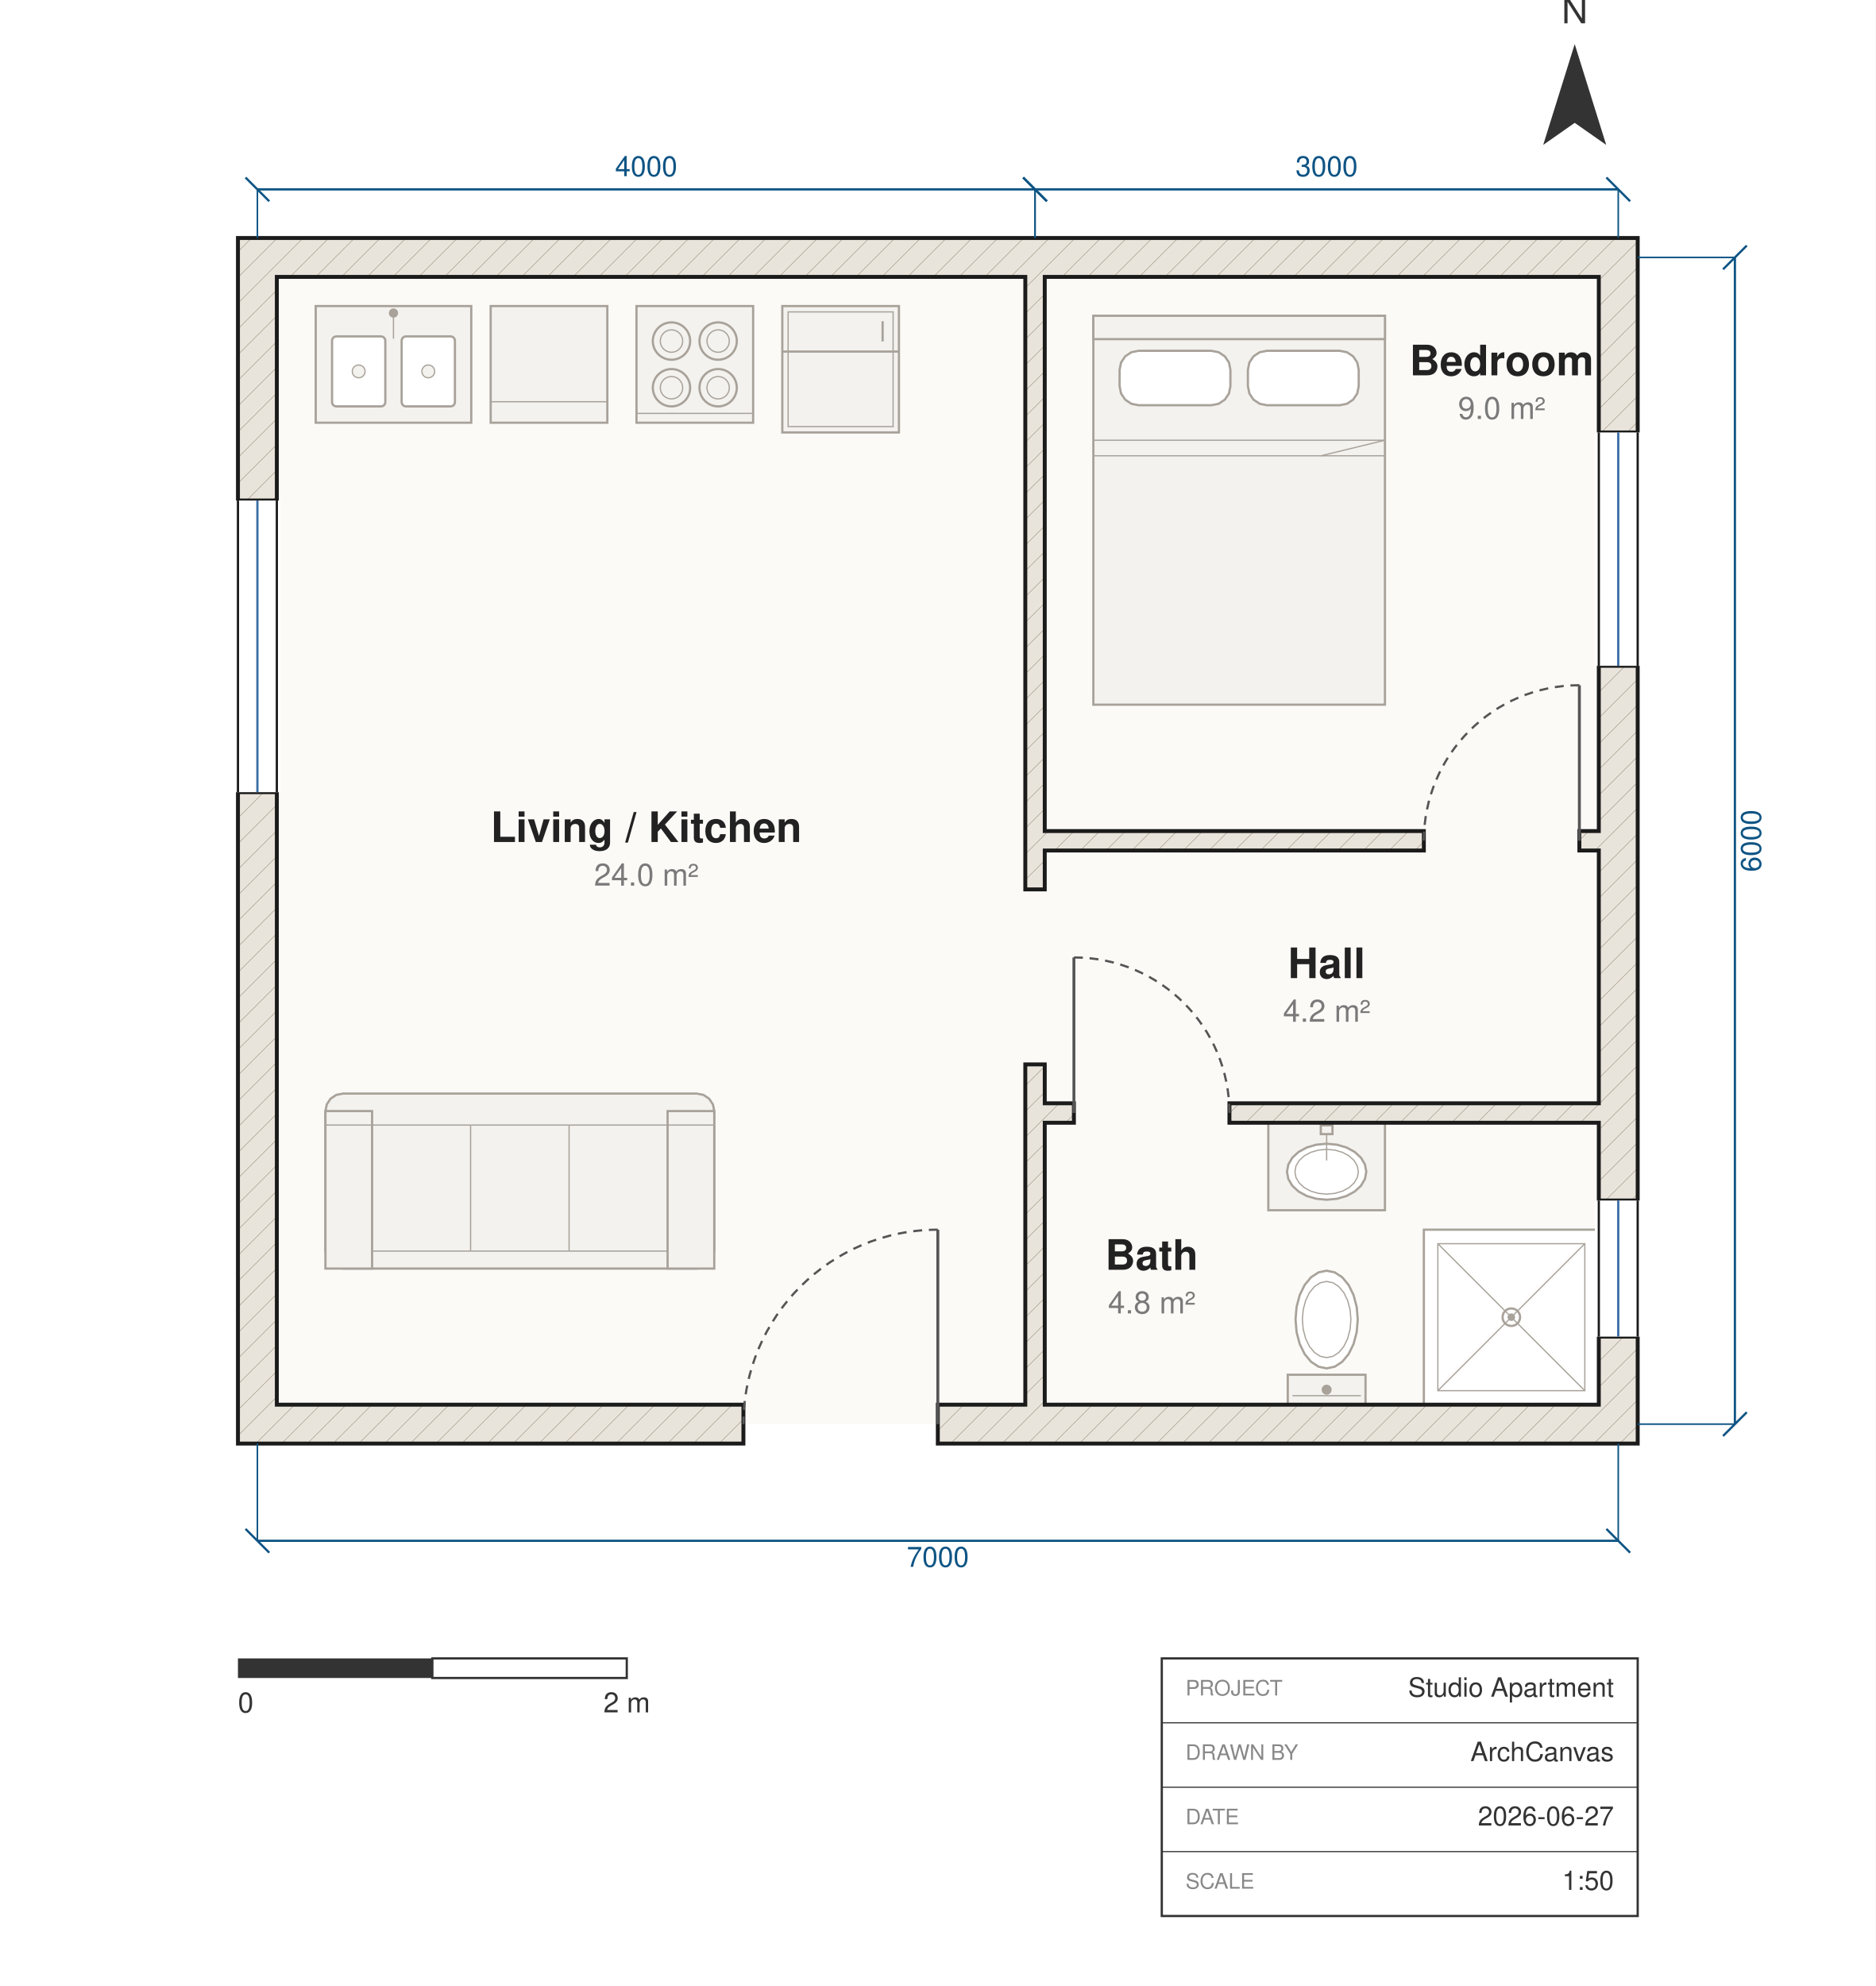
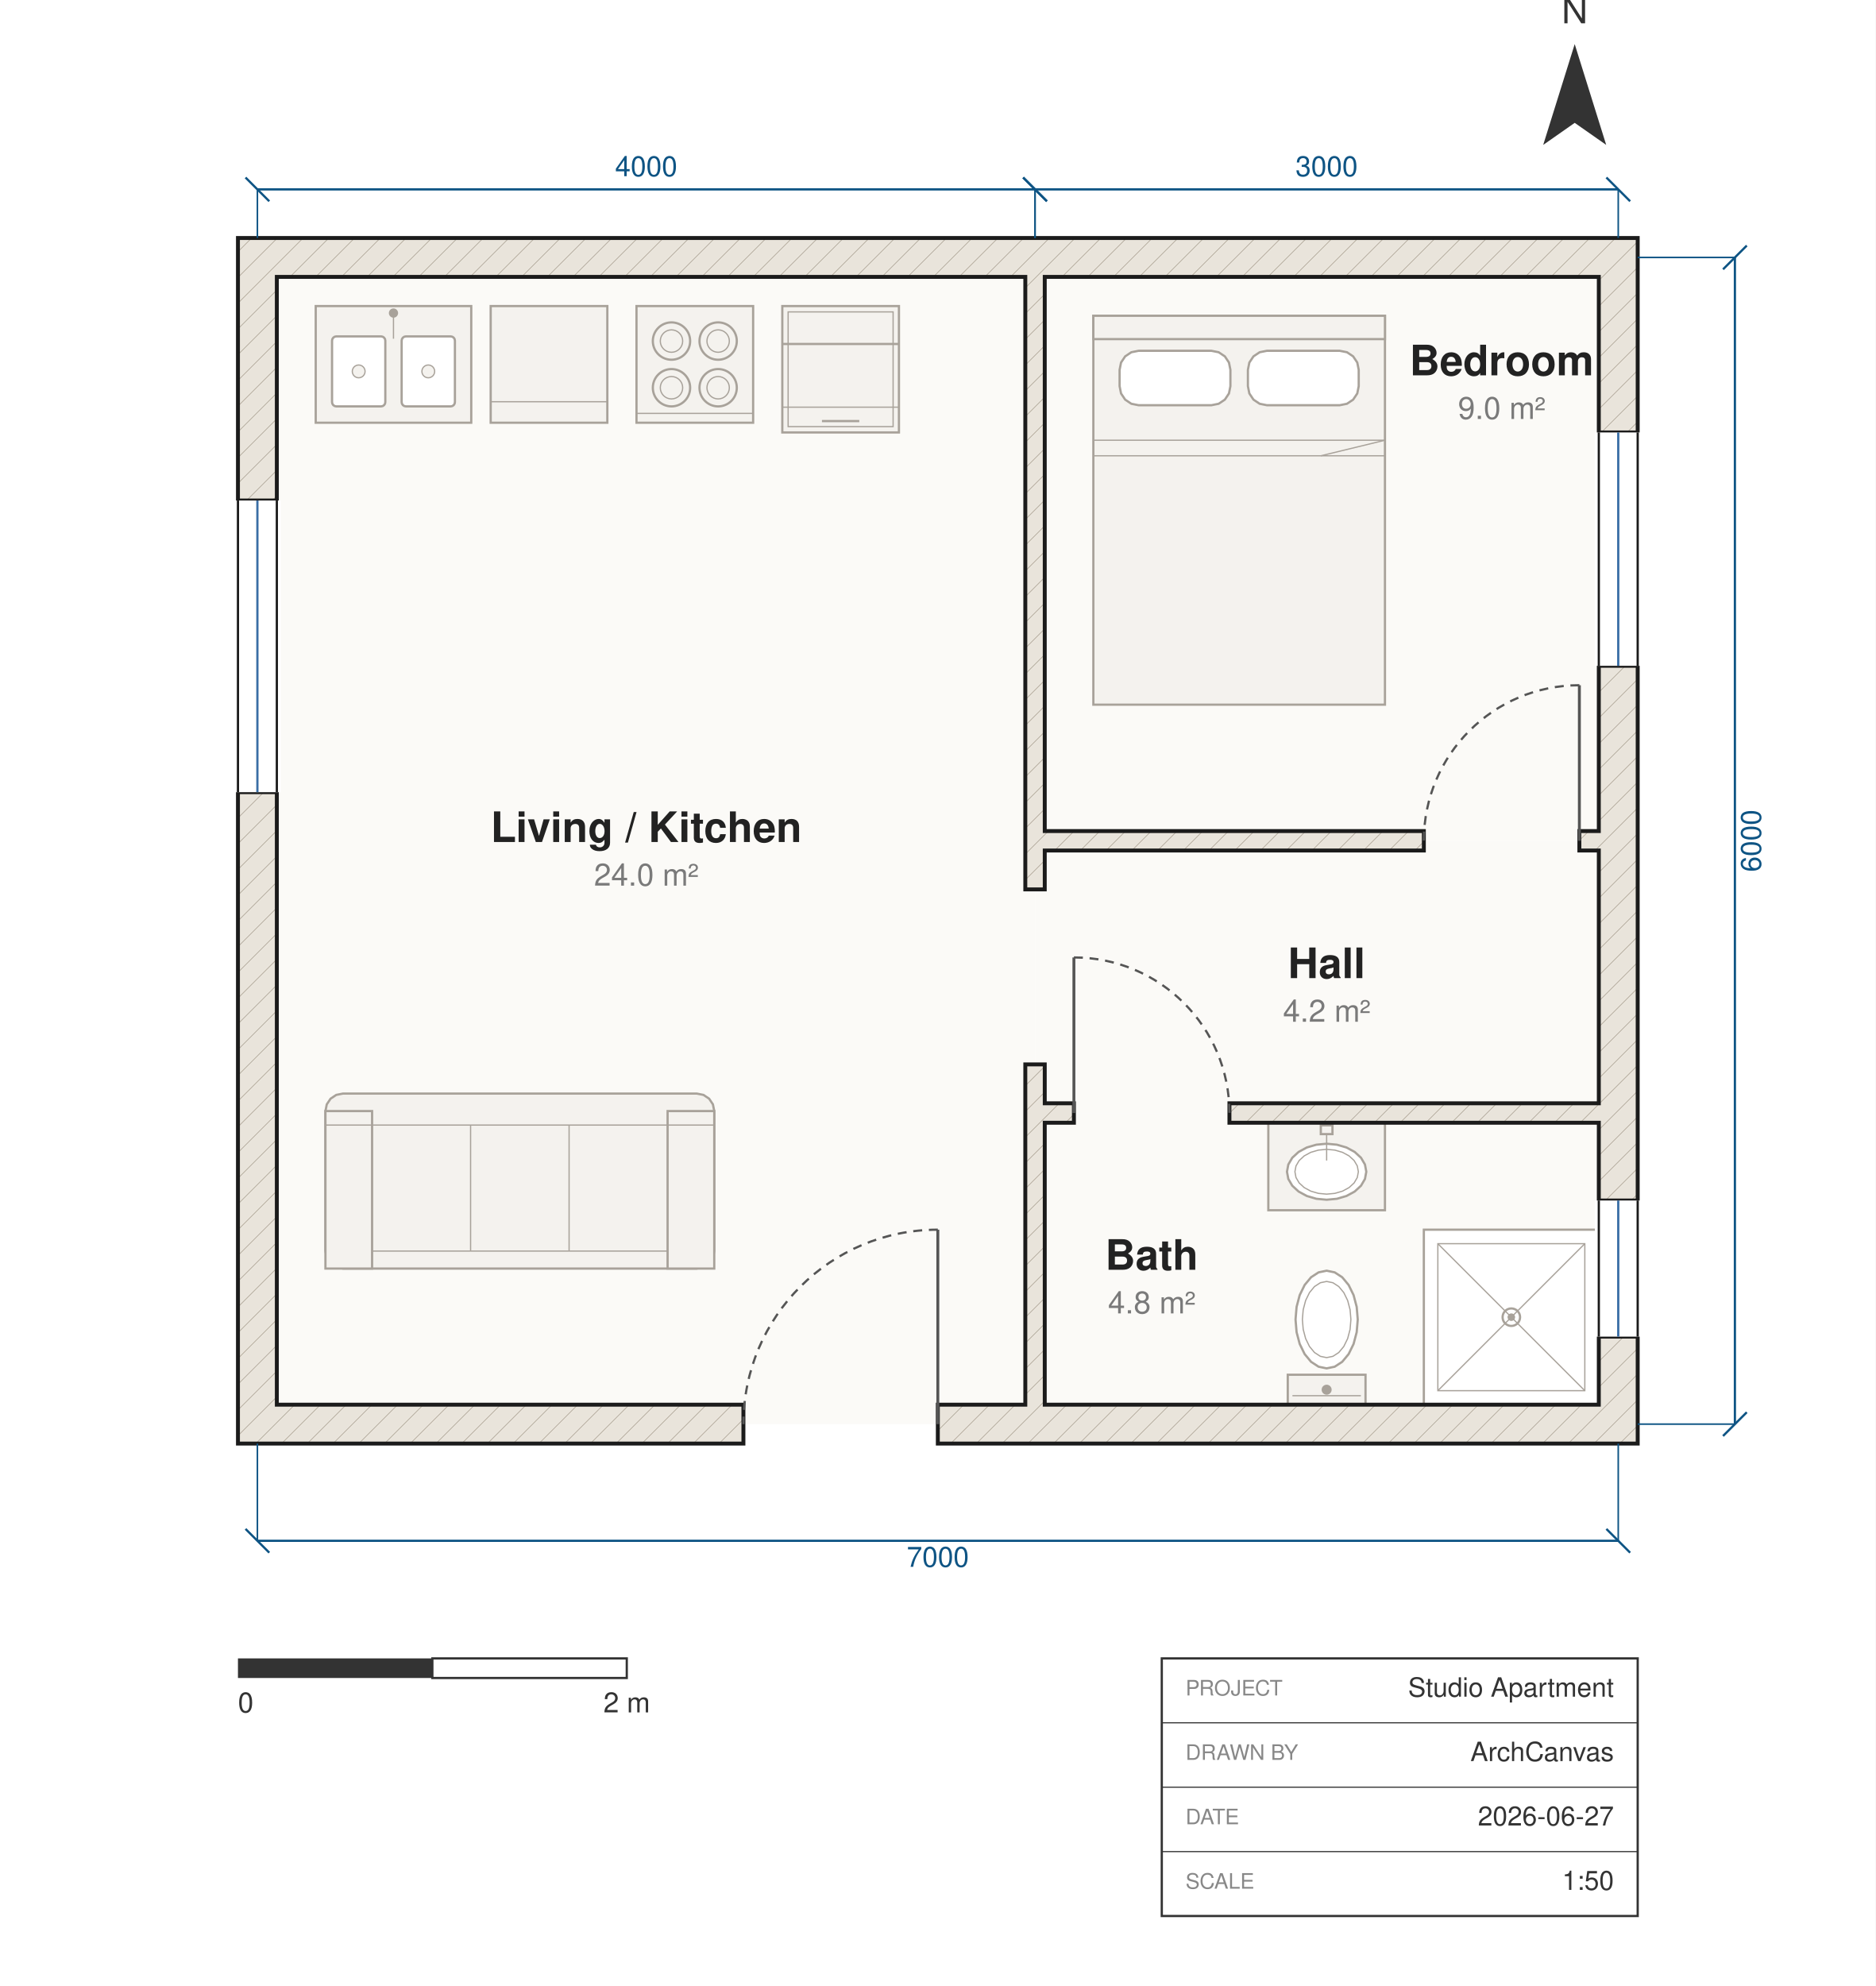
<svg xmlns="http://www.w3.org/2000/svg" viewBox="-1324 -1324 9648 10213.6" font-family="Helvetica, Arial, sans-serif">
  <defs>
    <pattern id="poche" patternUnits="userSpaceOnUse" width="93.6" height="93.6" patternTransform="rotate(45)">
      <rect width="93.6" height="93.6" fill="#e9e4db" />
      <line x1="0" y1="0" x2="0" y2="93.6" stroke="#b9b1a4" stroke-width="8.06" />
    </pattern>
  </defs>
  <rect x="-1324" y="-1324" width="9648" height="10213.6" fill="#ffffff" />
  <g id="A-FLOR">
    <polygon points="0,0 4000,0 4000,6000 0,6000" fill="#fbfaf7" />
    <polygon points="4000,0 7000,0 7000,3000 4000,3000" fill="#fbfaf7" />
    <polygon points="4000,3000 7000,3000 7000,4400 4000,4400" fill="#fbfaf7" />
    <polygon points="4000,4400 7000,4400 7000,6000 4000,6000" fill="#fbfaf7" />
  </g>
  <g id="A-FURN">
    <polygon points="300,250 1100,250 1100,850 300,850" fill="#f4f2ee" stroke="#a8a29a" stroke-width="11.52" />
    <polygon points="636.08,406 644.47,407.67 651.58,412.42 656.33,419.53 658,427.92 658,744.08 656.33,752.47 651.58,759.58 644.47,764.33 636.08,766 405.92,766 397.53,764.33 390.42,759.58 385.67,752.47 384,744.08 384,427.92 385.67,419.53 390.42,412.42 397.53,407.67 405.92,406" fill="#ffffff" stroke="#a8a29a" stroke-width="11.52" />
    <circle cx="521" cy="586" r="32.88" fill="#f4f2ee" stroke="#a8a29a" stroke-width="6.34" />
    <polygon points="994.08,406 1002.47,407.67 1009.58,412.42 1014.33,419.53 1016,427.92 1016,744.08 1014.33,752.47 1009.58,759.58 1002.47,764.33 994.08,766 763.92,766 755.53,764.33 748.42,759.58 743.67,752.47 742,744.08 742,427.92 743.67,419.53 748.42,412.42 755.53,407.67 763.92,406" fill="#ffffff" stroke="#a8a29a" stroke-width="11.52" />
    <circle cx="879" cy="586" r="32.88" fill="#f4f2ee" stroke="#a8a29a" stroke-width="6.34" />
    <circle cx="700" cy="286" r="18" fill="#a8a29a" stroke="#a8a29a" stroke-width="11.52" />
    <line x1="700" y1="286" x2="700" y2="418" stroke="#a8a29a" stroke-width="6.34" />
    <polygon points="1200,250 1800,250 1800,850 1200,850" fill="#f4f2ee" stroke="#a8a29a" stroke-width="11.52" />
    <line x1="1200" y1="742" x2="1800" y2="742" stroke="#a8a29a" stroke-width="6.34" />
    <polygon points="1950,250 2550,250 2550,850 1950,850" fill="#f4f2ee" stroke="#a8a29a" stroke-width="11.52" />
    <circle cx="2130" cy="430" r="96" fill="none" stroke="#a8a29a" stroke-width="11.52" />
    <circle cx="2130" cy="430" r="57.6" fill="none" stroke="#a8a29a" stroke-width="6.34" />
    <circle cx="2130" cy="670" r="96" fill="none" stroke="#a8a29a" stroke-width="11.52" />
    <circle cx="2130" cy="670" r="57.6" fill="none" stroke="#a8a29a" stroke-width="6.34" />
    <circle cx="2370" cy="430" r="96" fill="none" stroke="#a8a29a" stroke-width="11.52" />
    <circle cx="2370" cy="430" r="57.6" fill="none" stroke="#a8a29a" stroke-width="6.34" />
    <circle cx="2370" cy="670" r="96" fill="none" stroke="#a8a29a" stroke-width="11.52" />
    <circle cx="2370" cy="670" r="57.6" fill="none" stroke="#a8a29a" stroke-width="6.34" />
    <line x1="1950" y1="802" x2="2550" y2="802" stroke="#a8a29a" stroke-width="6.34" />
    <polygon points="2700,250 3300,250 3300,900 2700,900" fill="#f4f2ee" stroke="#a8a29a" stroke-width="11.52" />
    <polygon points="2730,280 3270,280 3270,870 2730,870" fill="none" stroke="#a8a29a" stroke-width="6.34" />
-     <line x1="2700" y1="484" x2="3300" y2="484" stroke="#a8a29a" stroke-width="11.52" />
-     <line x1="3216" y1="328" x2="3216" y2="432" stroke="#a8a29a" stroke-width="11.52" />
+     <line x1="2700" y1="770" x2="3300" y2="770" stroke="#a8a29a" stroke-width="6.34" />
+     <line x1="2700" y1="445" x2="3300" y2="445" stroke="#a8a29a" stroke-width="11.52" />
+     <line x1="2904" y1="841.5" x2="3096" y2="841.5" stroke="#a8a29a" stroke-width="11.52" />
    <polygon points="2260,4300 2294.44,4306.85 2323.64,4326.36 2343.15,4355.56 2350,4390 2350,5110 2343.15,5144.44 2323.64,5173.64 2294.44,5193.15 2260,5200 440,5200 405.56,5193.15 376.36,5173.64 356.85,5144.44 350,5110 350,4390 356.85,4355.56 376.36,4326.36 405.56,4306.85 440,4300" fill="#f4f2ee" stroke="#a8a29a" stroke-width="11.52" />
    <polygon points="350,4390 590,4390 590,5200 350,5200" fill="#f4f2ee" stroke="#a8a29a" stroke-width="11.52" />
    <polygon points="2110,4390 2350,4390 2350,5200 2110,5200" fill="#f4f2ee" stroke="#a8a29a" stroke-width="11.52" />
    <line x1="350" y1="4462" x2="2350" y2="4462" stroke="#a8a29a" stroke-width="6.34" />
    <line x1="1096.67" y1="4462" x2="1096.67" y2="5110" stroke="#a8a29a" stroke-width="6.34" />
    <line x1="1603.33" y1="4462" x2="1603.33" y2="5110" stroke="#a8a29a" stroke-width="6.34" />
    <line x1="590" y1="5110" x2="2110" y2="5110" stroke="#a8a29a" stroke-width="6.34" />
    <polygon points="4300,300 5800,300 5800,2300 4300,2300" fill="#f4f2ee" stroke="#a8a29a" stroke-width="11.52" />
    <polygon points="4300,300 5800,300 5800,420 4300,420" fill="#f4f2ee" stroke="#a8a29a" stroke-width="11.52" />
    <polygon points="4907,480 4944.5,487.46 4976.3,508.7 4997.54,540.5 5005,578 5005,662 4997.54,699.5 4976.3,731.3 4944.5,752.54 4907,760 4533,760 4495.5,752.54 4463.7,731.3 4442.46,699.5 4435,662 4435,578 4442.46,540.5 4463.7,508.7 4495.5,487.46 4533,480" fill="#ffffff" stroke="#a8a29a" stroke-width="11.52" />
    <polygon points="5567,480 5604.5,487.46 5636.3,508.7 5657.54,540.5 5665,578 5665,662 5657.54,699.5 5636.3,731.3 5604.5,752.54 5567,760 5193,760 5155.5,752.54 5123.7,731.3 5102.46,699.5 5095,662 5095,578 5102.46,540.5 5123.7,508.7 5155.5,487.46 5193,480" fill="#ffffff" stroke="#a8a29a" stroke-width="11.52" />
    <line x1="4300" y1="940" x2="5800" y2="940" stroke="#a8a29a" stroke-width="6.34" />
    <line x1="4300" y1="1020" x2="5800" y2="1020" stroke="#a8a29a" stroke-width="6.34" />
    <line x1="5800" y1="940" x2="5470" y2="1020" stroke="#a8a29a" stroke-width="6.34" />
    <polygon points="6000,5000 6900,5000 6900,5900 6000,5900" fill="#ffffff" stroke="#a8a29a" stroke-width="11.52" />
    <polygon points="6072,5072 6828,5072 6828,5828 6072,5828" fill="#ffffff" stroke="#a8a29a" stroke-width="6.34" />
    <line x1="6072" y1="5072" x2="6828" y2="5828" stroke="#a8a29a" stroke-width="6.34" />
    <line x1="6828" y1="5072" x2="6072" y2="5828" stroke="#a8a29a" stroke-width="6.34" />
    <circle cx="6450" cy="5450" r="45" fill="none" stroke="#a8a29a" stroke-width="11.52" />
    <circle cx="6450" cy="5450" r="16.2" fill="#a8a29a" stroke="#a8a29a" stroke-width="6.34" />
    <polygon points="5200,4450 5800,4450 5800,4900 5200,4900" fill="#f4f2ee" stroke="#a8a29a" stroke-width="11.52" />
    <polygon points="5704,4702 5697.05,4739.27 5676.67,4774 5644.25,4803.82 5602,4826.71 5552.8,4841.09 5500,4846 5447.2,4841.09 5398,4826.71 5355.75,4803.82 5323.33,4774 5302.95,4739.27 5296,4702 5302.95,4664.73 5323.33,4630 5355.75,4600.18 5398,4577.29 5447.2,4562.91 5500,4558 5552.8,4562.91 5602,4577.29 5644.25,4600.18 5676.67,4630 5697.05,4664.73" fill="#ffffff" stroke="#a8a29a" stroke-width="11.52" />
    <polygon points="5663.2,4702 5657.64,4731.82 5641.34,4759.6 5615.4,4783.46 5581.6,4801.77 5542.24,4813.27 5500,4817.2 5457.76,4813.27 5418.4,4801.77 5384.6,4783.46 5358.66,4759.6 5342.36,4731.82 5336.8,4702 5342.36,4672.18 5358.66,4644.4 5384.6,4620.54 5418.4,4602.23 5457.76,4590.73 5500,4586.8 5542.24,4590.73 5581.6,4602.23 5615.4,4620.54 5641.34,4644.4 5657.64,4672.18" fill="#ffffff" stroke="#a8a29a" stroke-width="6.34" />
    <polygon points="5470,4463.5 5530,4463.5 5530,4508.5 5470,4508.5" fill="#f4f2ee" stroke="#a8a29a" stroke-width="11.52" />
    <line x1="5500" y1="4508.5" x2="5500" y2="4644.4" stroke="#a8a29a" stroke-width="6.34" />
    <polygon points="5700,5900 5300,5900 5300,5746 5700,5746" fill="#f4f2ee" stroke="#a8a29a" stroke-width="11.52" />
    <line x1="5676" y1="5853.8" x2="5324" y2="5853.8" stroke="#a8a29a" stroke-width="6.34" />
    <polygon points="5340,5462.08 5345.45,5397.08 5361.44,5336.5 5386.86,5284.48 5420,5244.57 5458.59,5219.48 5500,5210.92 5541.41,5219.48 5580,5244.57 5613.14,5284.48 5638.56,5336.5 5654.55,5397.08 5660,5462.08 5654.55,5527.08 5638.56,5587.66 5613.14,5639.68 5580,5679.59 5541.41,5704.68 5500,5713.24 5458.59,5704.68 5420,5679.59 5386.86,5639.68 5361.44,5587.66 5345.45,5527.08" fill="#ffffff" stroke="#a8a29a" stroke-width="11.52" />
    <polygon points="5375.2,5462.08 5379.45,5411.38 5391.92,5364.13 5411.75,5323.55 5437.6,5292.42 5467.7,5272.85 5500,5266.18 5532.3,5272.85 5562.4,5292.42 5588.25,5323.55 5608.08,5364.13 5620.55,5411.38 5624.8,5462.08 5620.55,5512.78 5608.08,5560.03 5588.25,5600.61 5562.4,5631.74 5532.3,5651.31 5500,5657.98 5467.7,5651.31 5437.6,5631.74 5411.75,5600.61 5391.92,5560.03 5379.45,5512.78" fill="#ffffff" stroke="#a8a29a" stroke-width="6.34" />
    <circle cx="5500" cy="5823" r="20" fill="#a8a29a" stroke="#a8a29a" stroke-width="11.52" />
  </g>
  <g id="A-WALL">
    <path d="M -100,-100 L 7100,-100 L 7100,900 L 6900,900 L 6900,100 L 4050,100 L 4050,2950 L 6000,2950 L 6000,3050 L 4050,3050 L 4050,3250 L 3950,3250 L 3950,100 L 100,100 L 100,1250 L -100,1250 Z M -100,2750 L 100,2750 L 100,5900 L 2500,5900 L 2500,6100 L -100,6100 Z M 3500,5900 L 3950,5900 L 3950,4150 L 4050,4150 L 4050,4350 L 4200,4350 L 4200,4450 L 4050,4450 L 4050,5900 L 6900,5900 L 6900,5550 L 7100,5550 L 7100,6100 L 3500,6100 Z M 5000,4350 L 6900,4350 L 6900,3050 L 6800,3050 L 6800,2950 L 6900,2950 L 6900,2100 L 7100,2100 L 7100,4850 L 6900,4850 L 6900,4450 L 5000,4450 Z" fill="url(#poche)" fill-rule="nonzero" />
    <path d="M -100,-100 L 7100,-100 L 7100,900 L 6900,900 L 6900,100 L 4050,100 L 4050,2950 L 6000,2950 L 6000,3050 L 4050,3050 L 4050,3250 L 3950,3250 L 3950,100 L 100,100 L 100,1250 L -100,1250 Z M -100,2750 L 100,2750 L 100,5900 L 2500,5900 L 2500,6100 L -100,6100 Z M 3500,5900 L 3950,5900 L 3950,4150 L 4050,4150 L 4050,4350 L 4200,4350 L 4200,4450 L 4050,4450 L 4050,5900 L 6900,5900 L 6900,5550 L 7100,5550 L 7100,6100 L 3500,6100 Z M 5000,4350 L 6900,4350 L 6900,3050 L 6800,3050 L 6800,2950 L 6900,2950 L 6900,2100 L 7100,2100 L 7100,4850 L 6900,4850 L 6900,4450 L 5000,4450 Z" fill="none" stroke="#1b1b1b" stroke-width="20.16" stroke-linejoin="miter" stroke-miterlimit="4" />
  </g>
  <g id="A-DOOR">
    <polygon points="3500,5900 2500,5900 2500,6100 3500,6100" fill="none" />
    <line x1="3500" y1="6000" x2="3500" y2="5000" stroke="#555555" stroke-width="14.98" />
    <path d="M 3500,5000 A 1000 1000 0 0 0 2500,6000" fill="none" stroke="#555555" stroke-width="11.52" stroke-dasharray="46.08 34.56" />
    <polygon points="6000,3050 6800,3050 6800,2950 6000,2950" fill="none" />
    <line x1="6800" y1="3000" x2="6800" y2="2200" stroke="#555555" stroke-width="14.98" />
    <path d="M 6800,2200 A 800 800 0 0 0 6000,3000" fill="none" stroke="#555555" stroke-width="11.52" stroke-dasharray="46.08 34.56" />
    <polygon points="4200,4450 5000,4450 5000,4350 4200,4350" fill="none" />
    <line x1="4200" y1="4400" x2="4200" y2="3600" stroke="#555555" stroke-width="14.98" />
    <path d="M 4200,3600 A 800 800 0 0 1 5000,4400" fill="none" stroke="#555555" stroke-width="11.52" stroke-dasharray="46.08 34.56" />
    <polygon points="3950,3250 3950,4150 4050,4150 4050,3250" fill="none" />
  </g>
  <g id="A-GLAZ">
    <polygon points="120.16,2750 120.16,1250 -120.16,1250 -120.16,2750" fill="#ffffff" />
    <line x1="100" y1="2750" x2="100" y2="1250" stroke="#1b1b1b" stroke-width="11.52" />
    <line x1="-100" y1="2750" x2="-100" y2="1250" stroke="#1b1b1b" stroke-width="11.52" />
    <line x1="0" y1="2750" x2="0" y2="1250" stroke="#3a6ea5" stroke-width="11.52" />
    <polygon points="6879.84,900 6879.84,2100 7120.16,2100 7120.16,900" fill="#ffffff" />
    <line x1="6900" y1="900" x2="6900" y2="2100" stroke="#1b1b1b" stroke-width="11.52" />
    <line x1="7100" y1="900" x2="7100" y2="2100" stroke="#1b1b1b" stroke-width="11.52" />
    <line x1="7000" y1="900" x2="7000" y2="2100" stroke="#3a6ea5" stroke-width="11.52" />
    <polygon points="6879.84,4850 6879.84,5550 7120.16,5550 7120.16,4850" fill="#ffffff" />
    <line x1="6900" y1="4850" x2="6900" y2="5550" stroke="#1b1b1b" stroke-width="11.52" />
    <line x1="7100" y1="4850" x2="7100" y2="5550" stroke="#1b1b1b" stroke-width="11.52" />
    <line x1="7000" y1="4850" x2="7000" y2="5550" stroke="#3a6ea5" stroke-width="11.52" />
  </g>
  <g id="A-ANNO-TEXT">
    <text x="2000" y="2956.8" font-size="216" fill="#222222" text-anchor="middle" dominant-baseline="central" font-weight="600">Living / Kitchen</text>
    <text x="2000" y="3194.4" font-size="158.4" fill="#7a7a7a" text-anchor="middle" dominant-baseline="central">24.0 m²</text>
    <text x="6400" y="556.8" font-size="216" fill="#222222" text-anchor="middle" dominant-baseline="central" font-weight="600">Bedroom</text>
    <text x="6400" y="794.4" font-size="158.4" fill="#7a7a7a" text-anchor="middle" dominant-baseline="central">9.0 m²</text>
    <text x="5500" y="3656.8" font-size="216" fill="#222222" text-anchor="middle" dominant-baseline="central" font-weight="600">Hall</text>
    <text x="5500" y="3894.4" font-size="158.4" fill="#7a7a7a" text-anchor="middle" dominant-baseline="central">4.2 m²</text>
    <text x="4600" y="5156.8" font-size="216" fill="#222222" text-anchor="middle" dominant-baseline="central" font-weight="600">Bath</text>
    <text x="4600" y="5394.4" font-size="158.4" fill="#7a7a7a" text-anchor="middle" dominant-baseline="central">4.8 m²</text>
  </g>
  <g id="A-ANNO-DIMS">
    <line x1="4000" y1="-100" x2="4000" y2="-350" stroke="#0E5484" stroke-width="8.06" />
    <line x1="0" y1="-100" x2="0" y2="-350" stroke="#0E5484" stroke-width="8.06" />
    <line x1="4000" y1="-350" x2="0" y2="-350" stroke="#0E5484" stroke-width="11.52" />
    <line x1="3938.91" y1="-411.09" x2="4061.09" y2="-288.91" stroke="#0E5484" stroke-width="11.52" />
    <line x1="-61.09" y1="-411.09" x2="61.09" y2="-288.91" stroke="#0E5484" stroke-width="11.52" />
    <text x="2000" y="-450.8" font-size="144" fill="#0E5484" text-anchor="middle" dominant-baseline="central" transform="rotate(0 2000 -450.8)">4000</text>
    <line x1="7000" y1="-100" x2="7000" y2="-350" stroke="#0E5484" stroke-width="8.06" />
    <line x1="4000" y1="-100" x2="4000" y2="-350" stroke="#0E5484" stroke-width="8.06" />
    <line x1="7000" y1="-350" x2="4000" y2="-350" stroke="#0E5484" stroke-width="11.52" />
    <line x1="6938.91" y1="-411.09" x2="7061.09" y2="-288.91" stroke="#0E5484" stroke-width="11.52" />
    <line x1="3938.91" y1="-411.09" x2="4061.09" y2="-288.91" stroke="#0E5484" stroke-width="11.52" />
    <text x="5500" y="-450.8" font-size="144" fill="#0E5484" text-anchor="middle" dominant-baseline="central" transform="rotate(0 5500 -450.8)">3000</text>
    <line x1="0" y1="6100" x2="0" y2="6600" stroke="#0E5484" stroke-width="8.06" />
    <line x1="7000" y1="6100" x2="7000" y2="6600" stroke="#0E5484" stroke-width="8.06" />
    <line x1="0" y1="6600" x2="7000" y2="6600" stroke="#0E5484" stroke-width="11.52" />
    <line x1="61.09" y1="6661.09" x2="-61.09" y2="6538.91" stroke="#0E5484" stroke-width="11.52" />
    <line x1="7061.09" y1="6661.09" x2="6938.91" y2="6538.91" stroke="#0E5484" stroke-width="11.52" />
    <text x="3500" y="6700.8" font-size="144" fill="#0E5484" text-anchor="middle" dominant-baseline="central" transform="rotate(0 3500 6700.8)">7000</text>
    <line x1="7100" y1="6000" x2="7600" y2="6000" stroke="#0E5484" stroke-width="8.06" />
    <line x1="7100" y1="0" x2="7600" y2="0" stroke="#0E5484" stroke-width="8.06" />
    <line x1="7600" y1="6000" x2="7600" y2="0" stroke="#0E5484" stroke-width="11.52" />
    <line x1="7661.09" y1="5938.91" x2="7538.91" y2="6061.09" stroke="#0E5484" stroke-width="11.52" />
    <line x1="7661.09" y1="-61.09" x2="7538.91" y2="61.09" stroke="#0E5484" stroke-width="11.52" />
    <text x="7700.8" y="3000" font-size="144" fill="#0E5484" text-anchor="middle" dominant-baseline="central" transform="rotate(-90 7700.8 3000)">6000</text>
  </g>
  <g>
    <polygon points="6776,-1097.2 6614,-578.8 6776,-692.2 6938,-578.8" fill="#333333" transform="rotate(0 6776 -773.2)" />
    <text x="6776" y="-1246.96" font-size="187.2" fill="#333333" text-anchor="middle" dominant-baseline="central">N</text>
  </g>
  <g>
    <rect x="-100" y="7204.8" width="1000" height="100.8" fill="#333333" />
    <rect x="900" y="7204.8" width="1000" height="100.8" fill="none" stroke="#333333" stroke-width="11.52" />
    <text x="-100" y="7449.6" font-size="144" fill="#333333" text-anchor="start" dominant-baseline="central">0</text>
    <text x="1900" y="7449.6" font-size="144" fill="#333333" text-anchor="middle" dominant-baseline="central">2 m</text>
  </g>
  <g>
    <rect x="4652" y="7204.8" width="2448" height="1324.8" fill="none" stroke="#333333" stroke-width="11.52" />
    <text x="4774.4" y="7370.4" font-size="109.44" fill="#888888" dominant-baseline="central">PROJECT</text>
    <text x="6977.6" y="7370.4" font-size="136.8" fill="#333333" text-anchor="end" dominant-baseline="central">Studio Apartment</text>
    <text x="4774.4" y="7701.6" font-size="109.44" fill="#888888" dominant-baseline="central">DRAWN BY</text>
    <text x="6977.6" y="7701.6" font-size="136.8" fill="#333333" text-anchor="end" dominant-baseline="central">ArchCanvas</text>
    <line x1="4652" y1="7536" x2="7100" y2="7536" stroke="#333333" stroke-width="5.76" />
    <text x="4774.4" y="8032.8" font-size="109.44" fill="#888888" dominant-baseline="central">DATE</text>
    <text x="6977.6" y="8032.8" font-size="136.8" fill="#333333" text-anchor="end" dominant-baseline="central">2026-06-27</text>
    <line x1="4652" y1="7867.2" x2="7100" y2="7867.2" stroke="#333333" stroke-width="5.76" />
    <text x="4774.4" y="8364" font-size="109.44" fill="#888888" dominant-baseline="central">SCALE</text>
    <text x="6977.6" y="8364" font-size="136.8" fill="#333333" text-anchor="end" dominant-baseline="central">1:50</text>
    <line x1="4652" y1="8198.4" x2="7100" y2="8198.4" stroke="#333333" stroke-width="5.76" />
  </g>
</svg>
